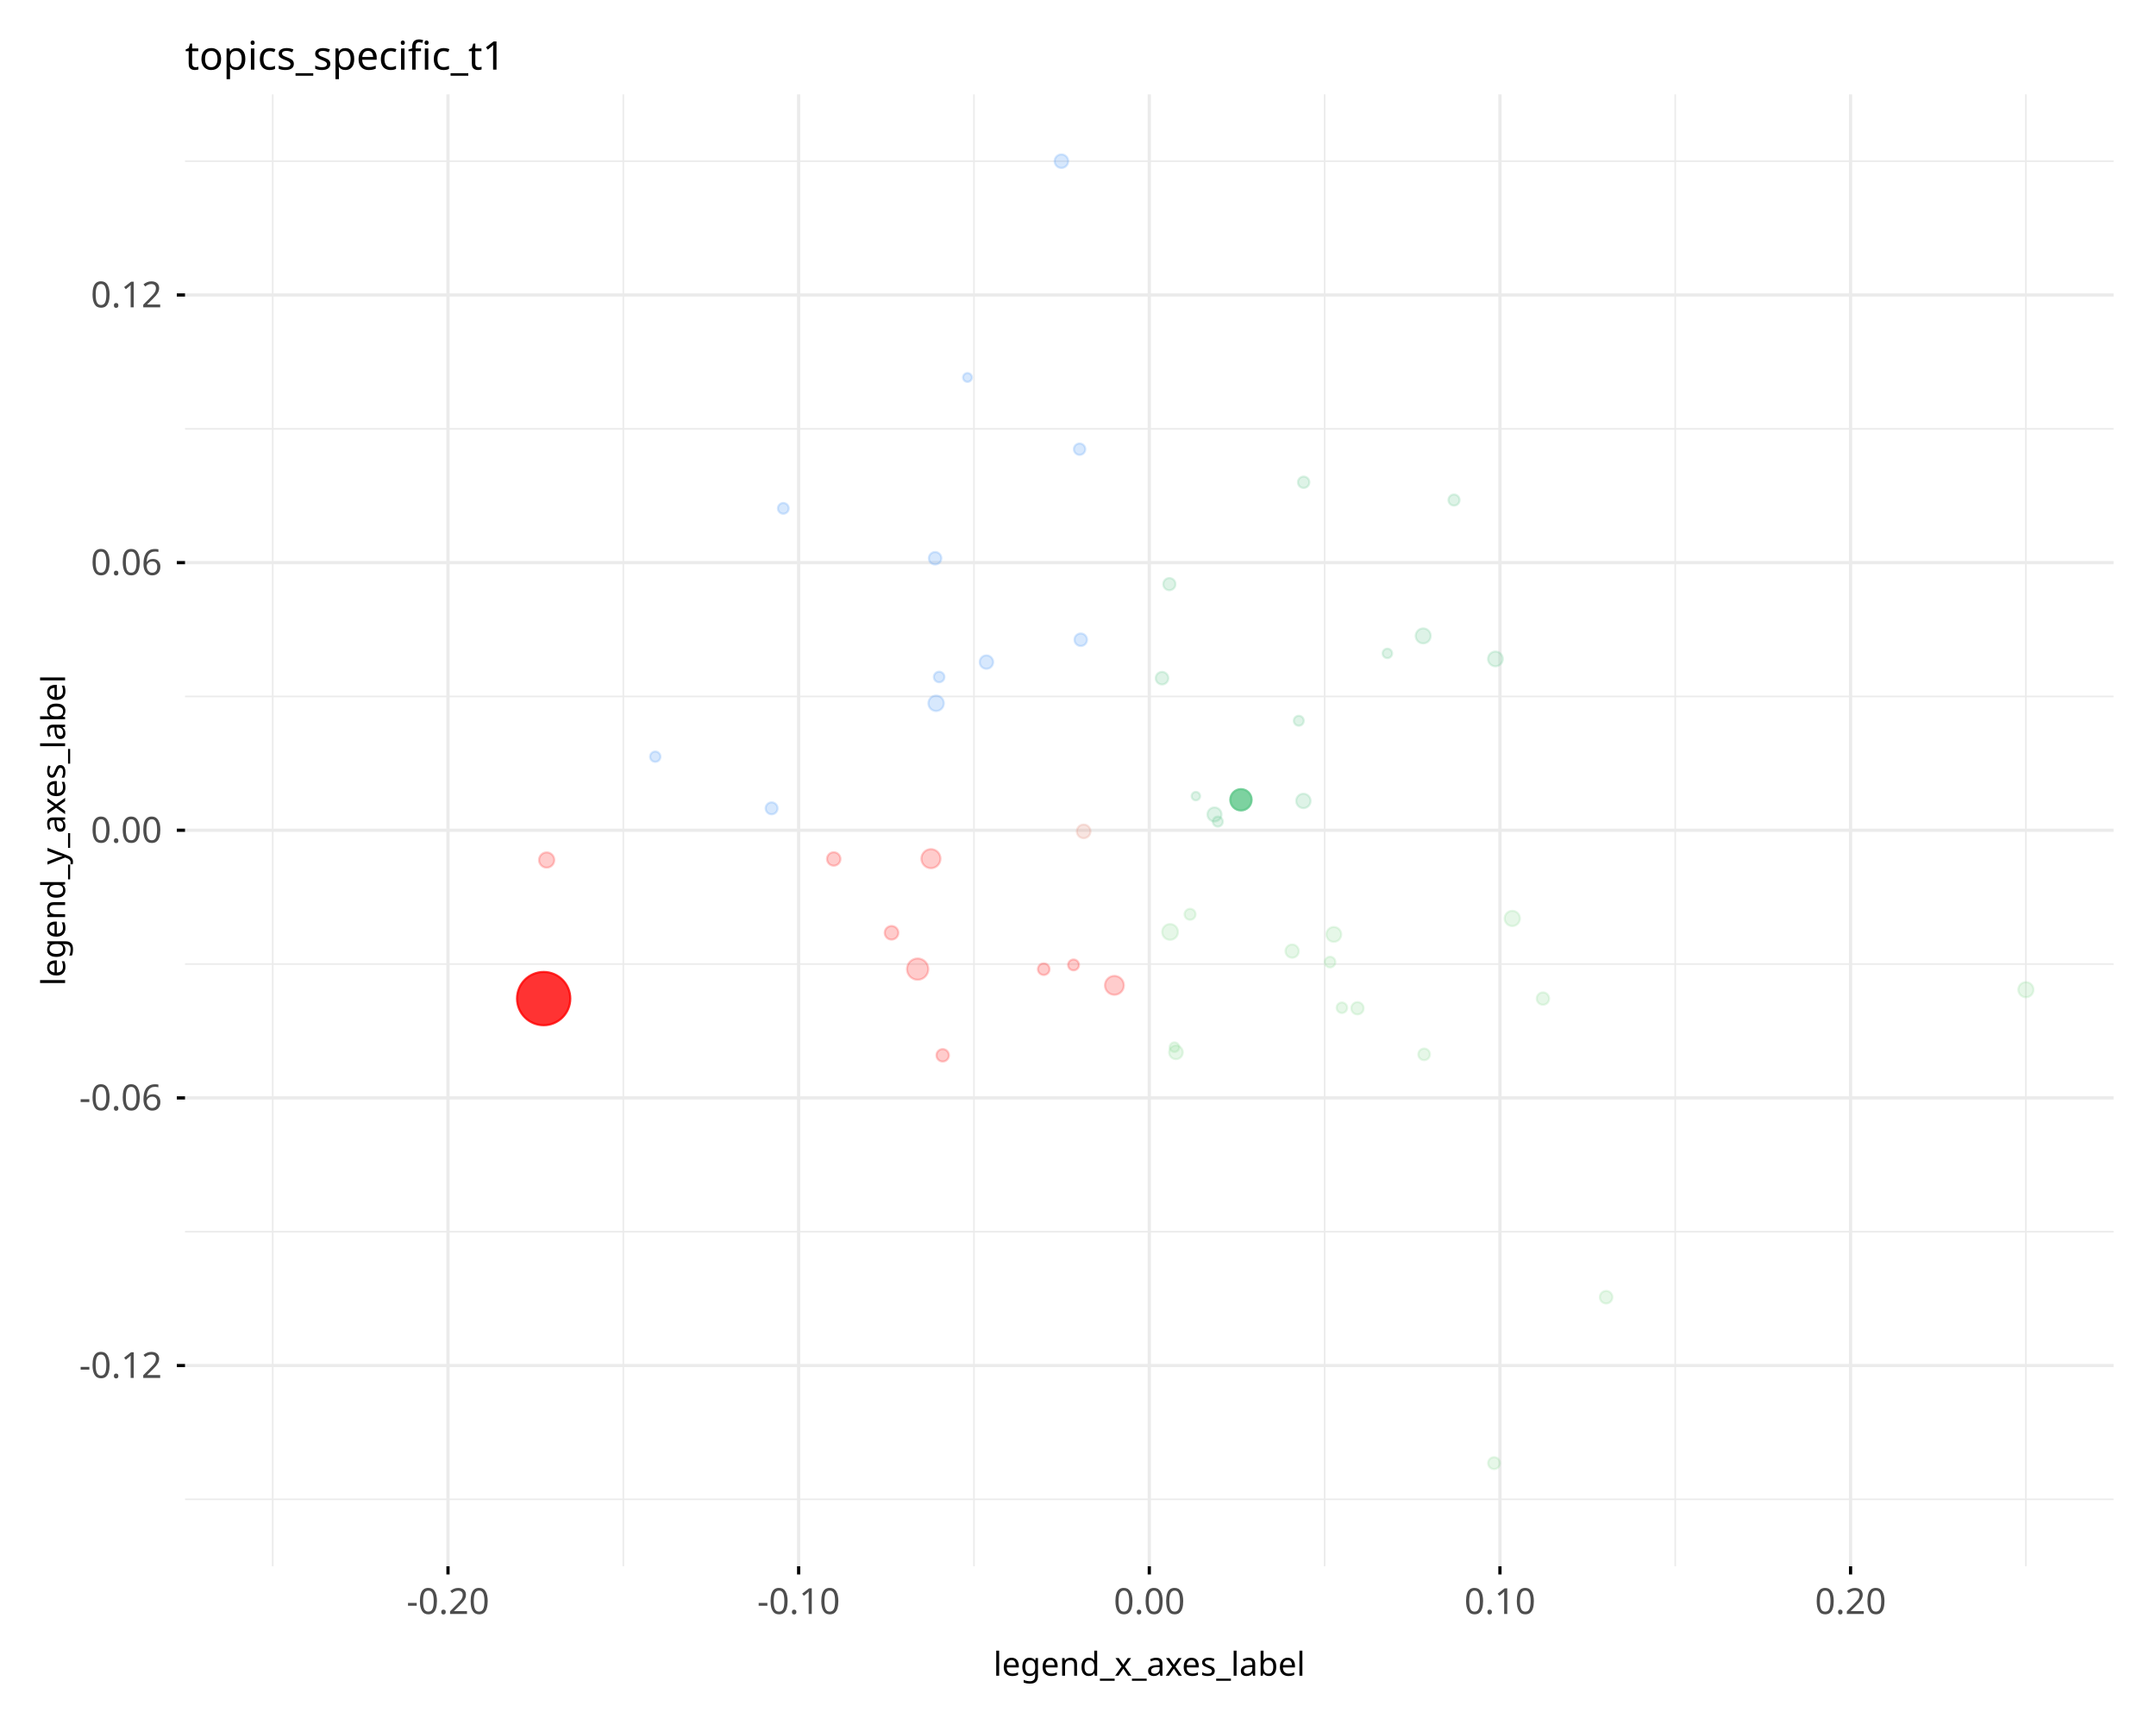
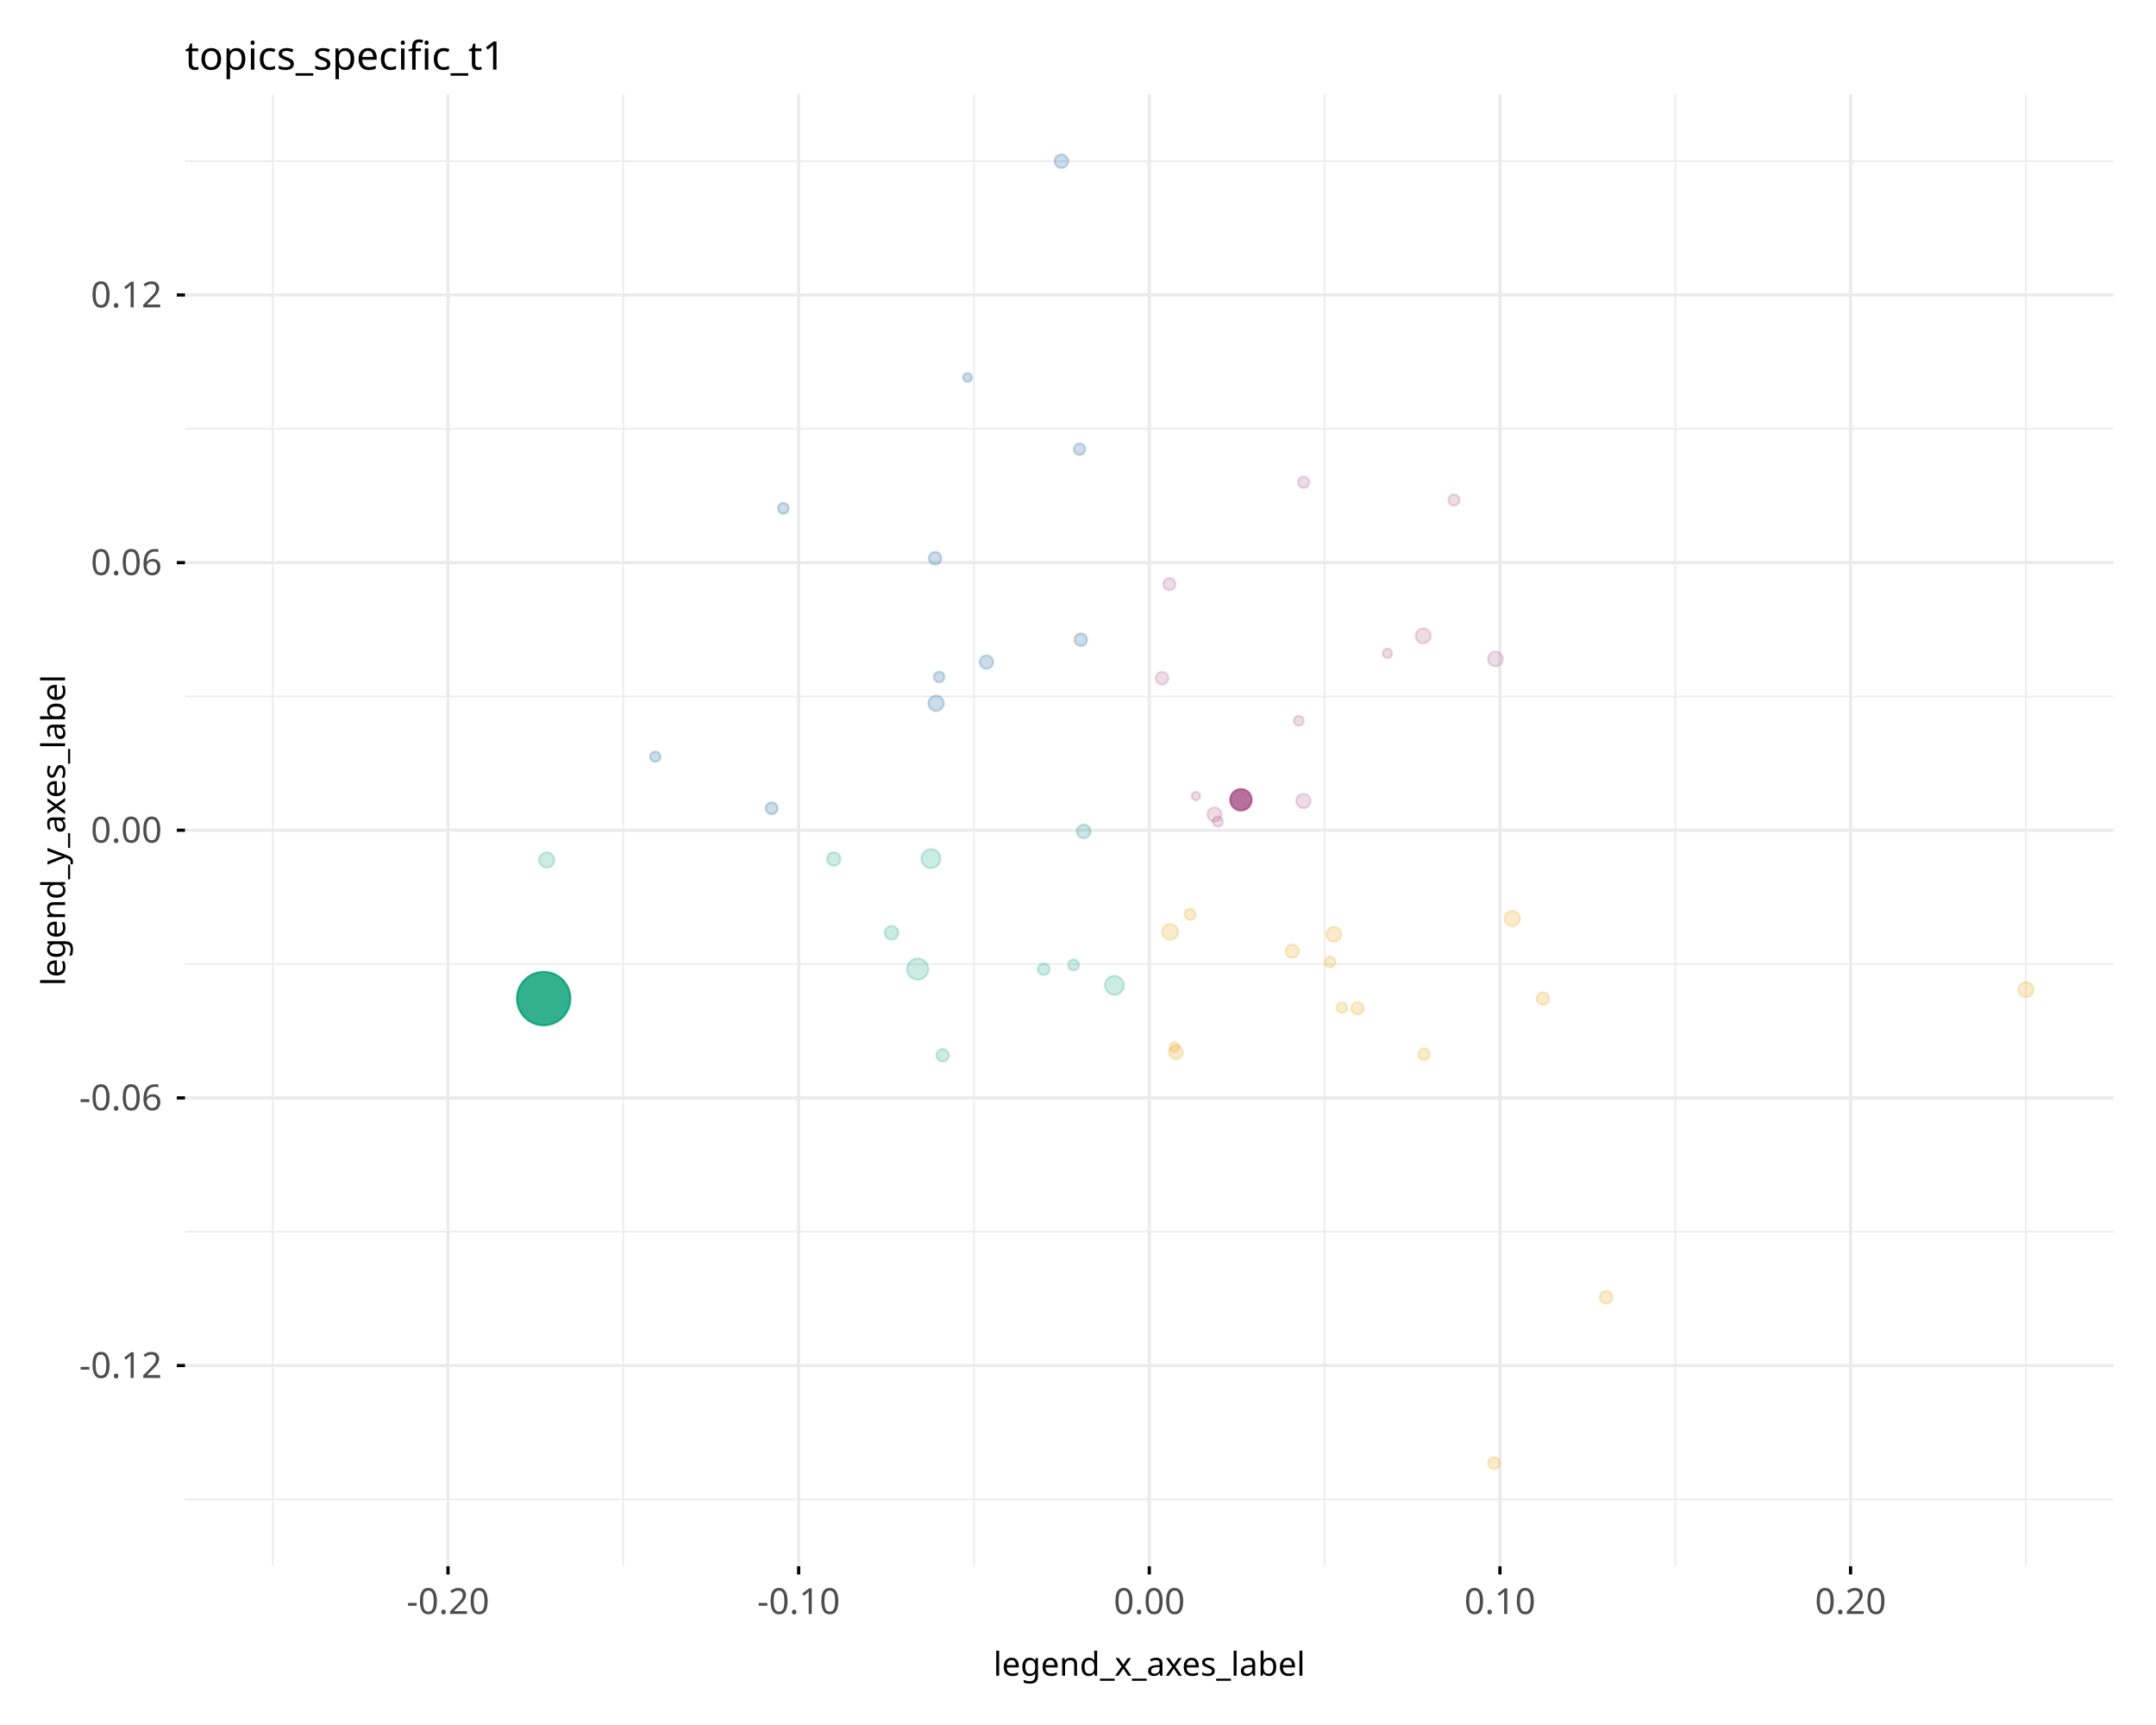
<svg xmlns="http://www.w3.org/2000/svg" class="svglite" data-engine-version="2.0" width="720.00pt" height="576.00pt" viewBox="0 0 720.00 576.00">
  <defs>
    <style type="text/css">
    .svglite line, .svglite polyline, .svglite polygon, .svglite path, .svglite rect, .svglite circle {
      fill: none;
      stroke: #000000;
      stroke-linecap: round;
      stroke-linejoin: round;
      stroke-miterlimit: 10.00;
    }
  </style>
  </defs>
  <rect width="100%" height="100%" style="stroke: none; fill: #FFFFFF;" />
  <defs>
    <clipPath id="cpMC4wMHw3MjAuMDB8MC4wMHw1NzYuMDA=">
      <rect x="0.00" y="0.00" width="720.00" height="576.00" />
    </clipPath>
  </defs>
  <g clip-path="url(#cpMC4wMHw3MjAuMDB8MC4wMHw1NzYuMDA=)">
    <rect x="0.00" y="0.00" width="720.00" height="576.00" style="stroke-width: 1.07; stroke: none; fill: #FFFFFF;" />
    <polyline points="61.79,500.65 705.83,500.65 " style="stroke-width: 0.53; stroke: #EBEBEB; stroke-linecap: butt;" />
    <polyline points="61.79,411.28 705.83,411.28 " style="stroke-width: 0.53; stroke: #EBEBEB; stroke-linecap: butt;" />
    <polyline points="61.79,321.92 705.83,321.92 " style="stroke-width: 0.53; stroke: #EBEBEB; stroke-linecap: butt;" />
    <polyline points="61.79,232.55 705.83,232.55 " style="stroke-width: 0.53; stroke: #EBEBEB; stroke-linecap: butt;" />
    <polyline points="61.79,143.19 705.83,143.19 " style="stroke-width: 0.53; stroke: #EBEBEB; stroke-linecap: butt;" />
    <polyline points="61.79,53.82 705.83,53.82 " style="stroke-width: 0.53; stroke: #EBEBEB; stroke-linecap: butt;" />
    <polyline points="91.07,522.99 91.07,31.48 " style="stroke-width: 0.53; stroke: #EBEBEB; stroke-linecap: butt;" />
    <polyline points="208.16,522.99 208.16,31.48 " style="stroke-width: 0.53; stroke: #EBEBEB; stroke-linecap: butt;" />
    <polyline points="325.26,522.99 325.26,31.48 " style="stroke-width: 0.53; stroke: #EBEBEB; stroke-linecap: butt;" />
    <polyline points="442.36,522.99 442.36,31.48 " style="stroke-width: 0.53; stroke: #EBEBEB; stroke-linecap: butt;" />
    <polyline points="559.45,522.99 559.45,31.48 " style="stroke-width: 0.53; stroke: #EBEBEB; stroke-linecap: butt;" />
    <polyline points="676.55,522.99 676.55,31.48 " style="stroke-width: 0.53; stroke: #EBEBEB; stroke-linecap: butt;" />
    <polyline points="61.79,455.97 705.83,455.97 " style="stroke-width: 1.07; stroke: #EBEBEB; stroke-linecap: butt;" />
    <polyline points="61.79,366.60 705.83,366.60 " style="stroke-width: 1.07; stroke: #EBEBEB; stroke-linecap: butt;" />
    <polyline points="61.79,277.23 705.83,277.23 " style="stroke-width: 1.07; stroke: #EBEBEB; stroke-linecap: butt;" />
    <polyline points="61.79,187.87 705.83,187.87 " style="stroke-width: 1.07; stroke: #EBEBEB; stroke-linecap: butt;" />
    <polyline points="61.79,98.50 705.83,98.50 " style="stroke-width: 1.07; stroke: #EBEBEB; stroke-linecap: butt;" />
    <polyline points="149.61,522.99 149.61,31.48 " style="stroke-width: 1.07; stroke: #EBEBEB; stroke-linecap: butt;" />
    <polyline points="266.71,522.99 266.71,31.48 " style="stroke-width: 1.07; stroke: #EBEBEB; stroke-linecap: butt;" />
    <polyline points="383.81,522.99 383.81,31.48 " style="stroke-width: 1.07; stroke: #EBEBEB; stroke-linecap: butt;" />
    <polyline points="500.91,522.99 500.91,31.48 " style="stroke-width: 1.07; stroke: #EBEBEB; stroke-linecap: butt;" />
    <polyline points="618.00,522.99 618.00,31.48 " style="stroke-width: 1.07; stroke: #EBEBEB; stroke-linecap: butt;" />
-     <circle cx="390.51" cy="195.05" r="2.04" style="stroke-width: 0.71; stroke: #5DC688; stroke-opacity: 0.20; fill: #5DC688; fill-opacity: 0.20;" />
-     <circle cx="312.62" cy="234.84" r="2.58" style="stroke-width: 0.71; stroke: #398CF9; stroke-opacity: 0.20; fill: #398CF9; fill-opacity: 0.20;" />
-     <circle cx="312.28" cy="186.41" r="2.09" style="stroke-width: 0.71; stroke: #398CF9; stroke-opacity: 0.20; fill: #398CF9; fill-opacity: 0.20;" />
-     <circle cx="323.09" cy="126.04" r="1.48" style="stroke-width: 0.71; stroke: #398CF9; stroke-opacity: 0.20; fill: #398CF9; fill-opacity: 0.20;" />
-     <circle cx="475.28" cy="212.33" r="2.51" style="stroke-width: 0.71; stroke: #5DC688; stroke-opacity: 0.20; fill: #5DC688; fill-opacity: 0.20;" />
-     <circle cx="463.32" cy="218.17" r="1.59" style="stroke-width: 0.71; stroke: #5DC688; stroke-opacity: 0.20; fill: #5DC688; fill-opacity: 0.20;" />
-     <circle cx="329.42" cy="221.08" r="2.25" style="stroke-width: 0.71; stroke: #398CF9; stroke-opacity: 0.20; fill: #398CF9; fill-opacity: 0.20;" />
-     <circle cx="358.51" cy="322.20" r="1.82" style="stroke-width: 0.71; stroke: #FF0000; stroke-opacity: 0.20; fill: #FF0000; fill-opacity: 0.20;" />
-     <circle cx="676.55" cy="330.47" r="2.53" style="stroke-width: 0.71; stroke: #85DB8E; stroke-opacity: 0.20; fill: #85DB8E; fill-opacity: 0.20;" />
-     <circle cx="444.16" cy="321.25" r="1.79" style="stroke-width: 0.71; stroke: #85DB8E; stroke-opacity: 0.20; fill: #85DB8E; fill-opacity: 0.20;" />
-     <circle cx="348.56" cy="323.62" r="1.95" style="stroke-width: 0.71; stroke: #FF0000; stroke-opacity: 0.20; fill: #FF0000; fill-opacity: 0.20;" />
-     <circle cx="431.51" cy="317.59" r="2.22" style="stroke-width: 0.71; stroke: #85DB8E; stroke-opacity: 0.20; fill: #85DB8E; fill-opacity: 0.20;" />
-     <circle cx="388.06" cy="226.45" r="2.11" style="stroke-width: 0.71; stroke: #5DC688; stroke-opacity: 0.20; fill: #5DC688; fill-opacity: 0.20;" />
-     <circle cx="445.43" cy="312.01" r="2.48" style="stroke-width: 0.71; stroke: #85DB8E; stroke-opacity: 0.20; fill: #85DB8E; fill-opacity: 0.20;" />
-     <circle cx="257.68" cy="269.91" r="2.00" style="stroke-width: 0.71; stroke: #398CF9; stroke-opacity: 0.20; fill: #398CF9; fill-opacity: 0.20;" />
-     <circle cx="499.40" cy="220.02" r="2.47" style="stroke-width: 0.71; stroke: #5DC688; stroke-opacity: 0.20; fill: #5DC688; fill-opacity: 0.20;" />
-     <circle cx="435.27" cy="267.44" r="2.41" style="stroke-width: 0.71; stroke: #5DC688; stroke-opacity: 0.20; fill: #5DC688; fill-opacity: 0.20;" />
-     <circle cx="361.89" cy="277.60" r="2.29" style="stroke-width: 0.71; stroke: #E07F6A; stroke-opacity: 0.20; fill: #E07F6A; fill-opacity: 0.20;" />
-     <circle cx="297.73" cy="311.47" r="2.28" style="stroke-width: 0.71; stroke: #FF0000; stroke-opacity: 0.20; fill: #FF0000; fill-opacity: 0.20;" />
-     <circle cx="406.69" cy="274.34" r="1.69" style="stroke-width: 0.71; stroke: #5DC688; stroke-opacity: 0.20; fill: #5DC688; fill-opacity: 0.20;" />
-     <circle cx="536.37" cy="433.15" r="2.10" style="stroke-width: 0.71; stroke: #85DB8E; stroke-opacity: 0.20; fill: #85DB8E; fill-opacity: 0.20;" />
-     <circle cx="485.57" cy="166.97" r="1.86" style="stroke-width: 0.71; stroke: #5DC688; stroke-opacity: 0.20; fill: #5DC688; fill-opacity: 0.20;" />
-     <circle cx="314.81" cy="352.38" r="2.08" style="stroke-width: 0.71; stroke: #FF0000; stroke-opacity: 0.20; fill: #FF0000; fill-opacity: 0.20;" />
-     <circle cx="278.43" cy="286.82" r="2.25" style="stroke-width: 0.71; stroke: #FF0000; stroke-opacity: 0.20; fill: #FF0000; fill-opacity: 0.20;" />
-     <circle cx="313.63" cy="226.05" r="1.77" style="stroke-width: 0.71; stroke: #398CF9; stroke-opacity: 0.20; fill: #398CF9; fill-opacity: 0.20;" />
-     <circle cx="405.58" cy="271.96" r="2.36" style="stroke-width: 0.71; stroke: #5DC688; stroke-opacity: 0.20; fill: #5DC688; fill-opacity: 0.20;" />
-     <circle cx="306.45" cy="323.60" r="3.56" style="stroke-width: 0.71; stroke: #FF0000; stroke-opacity: 0.20; fill: #FF0000; fill-opacity: 0.20;" />
-     <circle cx="218.83" cy="252.67" r="1.73" style="stroke-width: 0.71; stroke: #398CF9; stroke-opacity: 0.20; fill: #398CF9; fill-opacity: 0.20;" />
-     <circle cx="505.03" cy="306.68" r="2.55" style="stroke-width: 0.71; stroke: #85DB8E; stroke-opacity: 0.20; fill: #85DB8E; fill-opacity: 0.20;" />
-     <circle cx="435.36" cy="161.03" r="1.91" style="stroke-width: 0.71; stroke: #5DC688; stroke-opacity: 0.20; fill: #5DC688; fill-opacity: 0.20;" />
-     <circle cx="261.59" cy="169.75" r="1.81" style="stroke-width: 0.71; stroke: #398CF9; stroke-opacity: 0.20; fill: #398CF9; fill-opacity: 0.20;" />
-     <circle cx="354.46" cy="53.82" r="2.27" style="stroke-width: 0.71; stroke: #398CF9; stroke-opacity: 0.20; fill: #398CF9; fill-opacity: 0.20;" />
-     <circle cx="390.75" cy="311.19" r="2.64" style="stroke-width: 0.71; stroke: #85DB8E; stroke-opacity: 0.20; fill: #85DB8E; fill-opacity: 0.20;" />
-     <circle cx="372.16" cy="329.02" r="3.16" style="stroke-width: 0.71; stroke: #FF0000; stroke-opacity: 0.20; fill: #FF0000; fill-opacity: 0.20;" />
-     <circle cx="453.33" cy="336.67" r="2.06" style="stroke-width: 0.71; stroke: #85DB8E; stroke-opacity: 0.20; fill: #85DB8E; fill-opacity: 0.20;" />
-     <circle cx="433.73" cy="240.67" r="1.67" style="stroke-width: 0.71; stroke: #5DC688; stroke-opacity: 0.20; fill: #5DC688; fill-opacity: 0.20;" />
-     <circle cx="515.27" cy="333.44" r="2.07" style="stroke-width: 0.71; stroke: #85DB8E; stroke-opacity: 0.20; fill: #85DB8E; fill-opacity: 0.20;" />
-     <circle cx="399.36" cy="265.83" r="1.42" style="stroke-width: 0.71; stroke: #5DC688; stroke-opacity: 0.20; fill: #5DC688; fill-opacity: 0.20;" />
-     <circle cx="448.13" cy="336.50" r="1.76" style="stroke-width: 0.71; stroke: #85DB8E; stroke-opacity: 0.20; fill: #85DB8E; fill-opacity: 0.20;" />
-     <circle cx="182.56" cy="287.17" r="2.55" style="stroke-width: 0.71; stroke: #FF0000; stroke-opacity: 0.20; fill: #FF0000; fill-opacity: 0.20;" />
-     <circle cx="475.59" cy="352.06" r="1.94" style="stroke-width: 0.71; stroke: #85DB8E; stroke-opacity: 0.20; fill: #85DB8E; fill-opacity: 0.20;" />
-     <circle cx="392.21" cy="349.66" r="1.61" style="stroke-width: 0.71; stroke: #85DB8E; stroke-opacity: 0.20; fill: #85DB8E; fill-opacity: 0.20;" />
-     <circle cx="360.53" cy="149.99" r="1.91" style="stroke-width: 0.71; stroke: #398CF9; stroke-opacity: 0.20; fill: #398CF9; fill-opacity: 0.20;" />
-     <circle cx="310.89" cy="286.72" r="3.19" style="stroke-width: 0.71; stroke: #FF0000; stroke-opacity: 0.20; fill: #FF0000; fill-opacity: 0.20;" />
-     <circle cx="392.71" cy="351.38" r="2.29" style="stroke-width: 0.71; stroke: #85DB8E; stroke-opacity: 0.20; fill: #85DB8E; fill-opacity: 0.20;" />
-     <circle cx="498.95" cy="488.56" r="1.99" style="stroke-width: 0.71; stroke: #85DB8E; stroke-opacity: 0.20; fill: #85DB8E; fill-opacity: 0.20;" />
-     <circle cx="360.92" cy="213.61" r="2.10" style="stroke-width: 0.71; stroke: #398CF9; stroke-opacity: 0.20; fill: #398CF9; fill-opacity: 0.20;" />
-     <circle cx="397.42" cy="305.30" r="1.84" style="stroke-width: 0.71; stroke: #85DB8E; stroke-opacity: 0.20; fill: #85DB8E; fill-opacity: 0.20;" />
-     <circle cx="414.42" cy="267.06" r="3.56" style="stroke-width: 0.71; stroke: #5DC688; stroke-opacity: 0.80; fill: #5DC688; fill-opacity: 0.80;" />
-     <circle cx="181.56" cy="333.44" r="8.89" style="stroke-width: 0.71; stroke: #FF0000; stroke-opacity: 0.80; fill: #FF0000; fill-opacity: 0.80;" />
+     <circle cx="390.51" cy="195.05" r="2.04" style="stroke-width: 0.71; stroke: #A64E85; stroke-opacity: 0.20; fill: #A64E85; fill-opacity: 0.20;" />
+     <circle cx="312.62" cy="234.84" r="2.58" style="stroke-width: 0.71; stroke: #00508C; stroke-opacity: 0.20; fill: #00508C; fill-opacity: 0.20;" />
+     <circle cx="312.28" cy="186.41" r="2.09" style="stroke-width: 0.71; stroke: #00508C; stroke-opacity: 0.20; fill: #00508C; fill-opacity: 0.20;" />
+     <circle cx="323.09" cy="126.04" r="1.48" style="stroke-width: 0.71; stroke: #00508C; stroke-opacity: 0.20; fill: #00508C; fill-opacity: 0.20;" />
+     <circle cx="475.28" cy="212.33" r="2.51" style="stroke-width: 0.71; stroke: #A64E85; stroke-opacity: 0.20; fill: #A64E85; fill-opacity: 0.20;" />
+     <circle cx="463.32" cy="218.17" r="1.59" style="stroke-width: 0.71; stroke: #A64E85; stroke-opacity: 0.20; fill: #A64E85; fill-opacity: 0.20;" />
+     <circle cx="329.42" cy="221.08" r="2.25" style="stroke-width: 0.71; stroke: #00508C; stroke-opacity: 0.20; fill: #00508C; fill-opacity: 0.20;" />
+     <circle cx="358.51" cy="322.20" r="1.82" style="stroke-width: 0.71; stroke: #009E73; stroke-opacity: 0.20; fill: #009E73; fill-opacity: 0.20;" />
+     <circle cx="676.55" cy="330.47" r="2.53" style="stroke-width: 0.71; stroke: #E69F00; stroke-opacity: 0.20; fill: #E69F00; fill-opacity: 0.20;" />
+     <circle cx="444.16" cy="321.25" r="1.79" style="stroke-width: 0.71; stroke: #E69F00; stroke-opacity: 0.20; fill: #E69F00; fill-opacity: 0.20;" />
+     <circle cx="348.56" cy="323.62" r="1.95" style="stroke-width: 0.71; stroke: #009E73; stroke-opacity: 0.20; fill: #009E73; fill-opacity: 0.20;" />
+     <circle cx="431.51" cy="317.59" r="2.22" style="stroke-width: 0.71; stroke: #E69F00; stroke-opacity: 0.20; fill: #E69F00; fill-opacity: 0.20;" />
+     <circle cx="388.06" cy="226.45" r="2.11" style="stroke-width: 0.71; stroke: #A64E85; stroke-opacity: 0.20; fill: #A64E85; fill-opacity: 0.20;" />
+     <circle cx="445.43" cy="312.01" r="2.48" style="stroke-width: 0.71; stroke: #E69F00; stroke-opacity: 0.20; fill: #E69F00; fill-opacity: 0.20;" />
+     <circle cx="257.68" cy="269.91" r="2.00" style="stroke-width: 0.71; stroke: #00508C; stroke-opacity: 0.20; fill: #00508C; fill-opacity: 0.20;" />
+     <circle cx="499.40" cy="220.02" r="2.47" style="stroke-width: 0.71; stroke: #A64E85; stroke-opacity: 0.20; fill: #A64E85; fill-opacity: 0.20;" />
+     <circle cx="435.27" cy="267.44" r="2.41" style="stroke-width: 0.71; stroke: #A64E85; stroke-opacity: 0.20; fill: #A64E85; fill-opacity: 0.20;" />
+     <circle cx="361.89" cy="277.60" r="2.29" style="stroke-width: 0.71; stroke: #00807D; stroke-opacity: 0.20; fill: #00807D; fill-opacity: 0.20;" />
+     <circle cx="297.73" cy="311.47" r="2.28" style="stroke-width: 0.71; stroke: #009E73; stroke-opacity: 0.20; fill: #009E73; fill-opacity: 0.20;" />
+     <circle cx="406.69" cy="274.34" r="1.69" style="stroke-width: 0.71; stroke: #A64E85; stroke-opacity: 0.20; fill: #A64E85; fill-opacity: 0.20;" />
+     <circle cx="536.37" cy="433.15" r="2.10" style="stroke-width: 0.71; stroke: #E69F00; stroke-opacity: 0.20; fill: #E69F00; fill-opacity: 0.20;" />
+     <circle cx="485.57" cy="166.97" r="1.86" style="stroke-width: 0.71; stroke: #A64E85; stroke-opacity: 0.20; fill: #A64E85; fill-opacity: 0.20;" />
+     <circle cx="314.81" cy="352.38" r="2.08" style="stroke-width: 0.71; stroke: #009E73; stroke-opacity: 0.20; fill: #009E73; fill-opacity: 0.20;" />
+     <circle cx="278.43" cy="286.82" r="2.25" style="stroke-width: 0.71; stroke: #009E73; stroke-opacity: 0.20; fill: #009E73; fill-opacity: 0.20;" />
+     <circle cx="313.63" cy="226.05" r="1.77" style="stroke-width: 0.71; stroke: #00508C; stroke-opacity: 0.20; fill: #00508C; fill-opacity: 0.20;" />
+     <circle cx="405.58" cy="271.96" r="2.36" style="stroke-width: 0.71; stroke: #A64E85; stroke-opacity: 0.20; fill: #A64E85; fill-opacity: 0.20;" />
+     <circle cx="306.45" cy="323.60" r="3.56" style="stroke-width: 0.71; stroke: #009E73; stroke-opacity: 0.20; fill: #009E73; fill-opacity: 0.20;" />
+     <circle cx="218.83" cy="252.67" r="1.73" style="stroke-width: 0.71; stroke: #00508C; stroke-opacity: 0.20; fill: #00508C; fill-opacity: 0.20;" />
+     <circle cx="505.03" cy="306.68" r="2.55" style="stroke-width: 0.71; stroke: #E69F00; stroke-opacity: 0.20; fill: #E69F00; fill-opacity: 0.20;" />
+     <circle cx="435.36" cy="161.03" r="1.91" style="stroke-width: 0.71; stroke: #A64E85; stroke-opacity: 0.20; fill: #A64E85; fill-opacity: 0.20;" />
+     <circle cx="261.59" cy="169.75" r="1.81" style="stroke-width: 0.71; stroke: #00508C; stroke-opacity: 0.20; fill: #00508C; fill-opacity: 0.20;" />
+     <circle cx="354.46" cy="53.82" r="2.27" style="stroke-width: 0.71; stroke: #00508C; stroke-opacity: 0.20; fill: #00508C; fill-opacity: 0.20;" />
+     <circle cx="390.75" cy="311.19" r="2.64" style="stroke-width: 0.71; stroke: #E69F00; stroke-opacity: 0.20; fill: #E69F00; fill-opacity: 0.20;" />
+     <circle cx="372.16" cy="329.02" r="3.16" style="stroke-width: 0.71; stroke: #009E73; stroke-opacity: 0.20; fill: #009E73; fill-opacity: 0.20;" />
+     <circle cx="453.33" cy="336.67" r="2.06" style="stroke-width: 0.71; stroke: #E69F00; stroke-opacity: 0.20; fill: #E69F00; fill-opacity: 0.20;" />
+     <circle cx="433.73" cy="240.67" r="1.67" style="stroke-width: 0.71; stroke: #A64E85; stroke-opacity: 0.20; fill: #A64E85; fill-opacity: 0.20;" />
+     <circle cx="515.27" cy="333.44" r="2.07" style="stroke-width: 0.71; stroke: #E69F00; stroke-opacity: 0.20; fill: #E69F00; fill-opacity: 0.20;" />
+     <circle cx="399.36" cy="265.83" r="1.42" style="stroke-width: 0.71; stroke: #A64E85; stroke-opacity: 0.20; fill: #A64E85; fill-opacity: 0.20;" />
+     <circle cx="448.13" cy="336.50" r="1.76" style="stroke-width: 0.71; stroke: #E69F00; stroke-opacity: 0.20; fill: #E69F00; fill-opacity: 0.20;" />
+     <circle cx="182.56" cy="287.17" r="2.55" style="stroke-width: 0.71; stroke: #009E73; stroke-opacity: 0.20; fill: #009E73; fill-opacity: 0.20;" />
+     <circle cx="475.59" cy="352.06" r="1.94" style="stroke-width: 0.71; stroke: #E69F00; stroke-opacity: 0.20; fill: #E69F00; fill-opacity: 0.20;" />
+     <circle cx="392.21" cy="349.66" r="1.61" style="stroke-width: 0.71; stroke: #E69F00; stroke-opacity: 0.20; fill: #E69F00; fill-opacity: 0.20;" />
+     <circle cx="360.53" cy="149.99" r="1.91" style="stroke-width: 0.71; stroke: #00508C; stroke-opacity: 0.20; fill: #00508C; fill-opacity: 0.20;" />
+     <circle cx="310.89" cy="286.72" r="3.19" style="stroke-width: 0.71; stroke: #009E73; stroke-opacity: 0.20; fill: #009E73; fill-opacity: 0.20;" />
+     <circle cx="392.71" cy="351.38" r="2.29" style="stroke-width: 0.71; stroke: #E69F00; stroke-opacity: 0.20; fill: #E69F00; fill-opacity: 0.20;" />
+     <circle cx="498.95" cy="488.56" r="1.99" style="stroke-width: 0.71; stroke: #E69F00; stroke-opacity: 0.20; fill: #E69F00; fill-opacity: 0.20;" />
+     <circle cx="360.92" cy="213.61" r="2.10" style="stroke-width: 0.71; stroke: #00508C; stroke-opacity: 0.20; fill: #00508C; fill-opacity: 0.20;" />
+     <circle cx="397.42" cy="305.30" r="1.84" style="stroke-width: 0.71; stroke: #E69F00; stroke-opacity: 0.20; fill: #E69F00; fill-opacity: 0.20;" />
+     <circle cx="414.42" cy="267.06" r="3.56" style="stroke-width: 0.71; stroke: #A64E85; stroke-opacity: 0.80; fill: #A64E85; fill-opacity: 0.80;" />
+     <circle cx="181.56" cy="333.44" r="8.89" style="stroke-width: 0.71; stroke: #009E73; stroke-opacity: 0.80; fill: #009E73; fill-opacity: 0.80;" />
    <text x="54.12" y="460.10" text-anchor="end" style="font-size: 12.00px; fill: #4D4D4D; font-family: sans;" textLength="27.35px" lengthAdjust="spacingAndGlyphs">-0.12</text>
    <text x="54.12" y="370.73" text-anchor="end" style="font-size: 12.00px; fill: #4D4D4D; font-family: sans;" textLength="27.35px" lengthAdjust="spacingAndGlyphs">-0.06</text>
    <text x="54.12" y="281.36" text-anchor="end" style="font-size: 12.00px; fill: #4D4D4D; font-family: sans;" textLength="23.36px" lengthAdjust="spacingAndGlyphs">0.00</text>
    <text x="54.12" y="192.00" text-anchor="end" style="font-size: 12.00px; fill: #4D4D4D; font-family: sans;" textLength="23.36px" lengthAdjust="spacingAndGlyphs">0.06</text>
    <text x="54.12" y="102.63" text-anchor="end" style="font-size: 12.00px; fill: #4D4D4D; font-family: sans;" textLength="23.36px" lengthAdjust="spacingAndGlyphs">0.12</text>
    <polyline points="59.05,455.97 61.79,455.97 " style="stroke-width: 1.07; stroke-linecap: butt;" />
    <polyline points="59.05,366.60 61.79,366.60 " style="stroke-width: 1.07; stroke-linecap: butt;" />
    <polyline points="59.05,277.23 61.79,277.23 " style="stroke-width: 1.07; stroke-linecap: butt;" />
    <polyline points="59.05,187.87 61.79,187.87 " style="stroke-width: 1.07; stroke-linecap: butt;" />
    <polyline points="59.05,98.50 61.79,98.50 " style="stroke-width: 1.07; stroke-linecap: butt;" />
    <polyline points="149.61,525.73 149.61,522.99 " style="stroke-width: 1.07; stroke-linecap: butt;" />
    <polyline points="266.71,525.73 266.71,522.99 " style="stroke-width: 1.07; stroke-linecap: butt;" />
    <polyline points="383.81,525.73 383.81,522.99 " style="stroke-width: 1.07; stroke-linecap: butt;" />
    <polyline points="500.91,525.73 500.91,522.99 " style="stroke-width: 1.07; stroke-linecap: butt;" />
    <polyline points="618.00,525.73 618.00,522.99 " style="stroke-width: 1.07; stroke-linecap: butt;" />
    <text x="149.61" y="538.92" text-anchor="middle" style="font-size: 12.00px; fill: #4D4D4D; font-family: sans;" textLength="27.35px" lengthAdjust="spacingAndGlyphs">-0.20</text>
    <text x="266.71" y="538.92" text-anchor="middle" style="font-size: 12.00px; fill: #4D4D4D; font-family: sans;" textLength="27.35px" lengthAdjust="spacingAndGlyphs">-0.10</text>
    <text x="383.81" y="538.92" text-anchor="middle" style="font-size: 12.00px; fill: #4D4D4D; font-family: sans;" textLength="23.36px" lengthAdjust="spacingAndGlyphs">0.00</text>
    <text x="500.91" y="538.92" text-anchor="middle" style="font-size: 12.00px; fill: #4D4D4D; font-family: sans;" textLength="23.36px" lengthAdjust="spacingAndGlyphs">0.10</text>
    <text x="618.00" y="538.92" text-anchor="middle" style="font-size: 12.00px; fill: #4D4D4D; font-family: sans;" textLength="23.36px" lengthAdjust="spacingAndGlyphs">0.20</text>
    <text x="383.81" y="559.54" text-anchor="middle" style="font-size: 11.00px; font-family: sans;" textLength="103.38px" lengthAdjust="spacingAndGlyphs">legend_x_axes_label</text>
    <text transform="translate(21.74,277.23) rotate(-90)" text-anchor="middle" style="font-size: 11.00px; font-family: sans;" textLength="103.38px" lengthAdjust="spacingAndGlyphs">legend_y_axes_label</text>
    <text x="61.79" y="23.26" style="font-size: 13.20px; font-family: sans;" textLength="104.21px" lengthAdjust="spacingAndGlyphs">topics_specific_t1</text>
  </g>
</svg>
